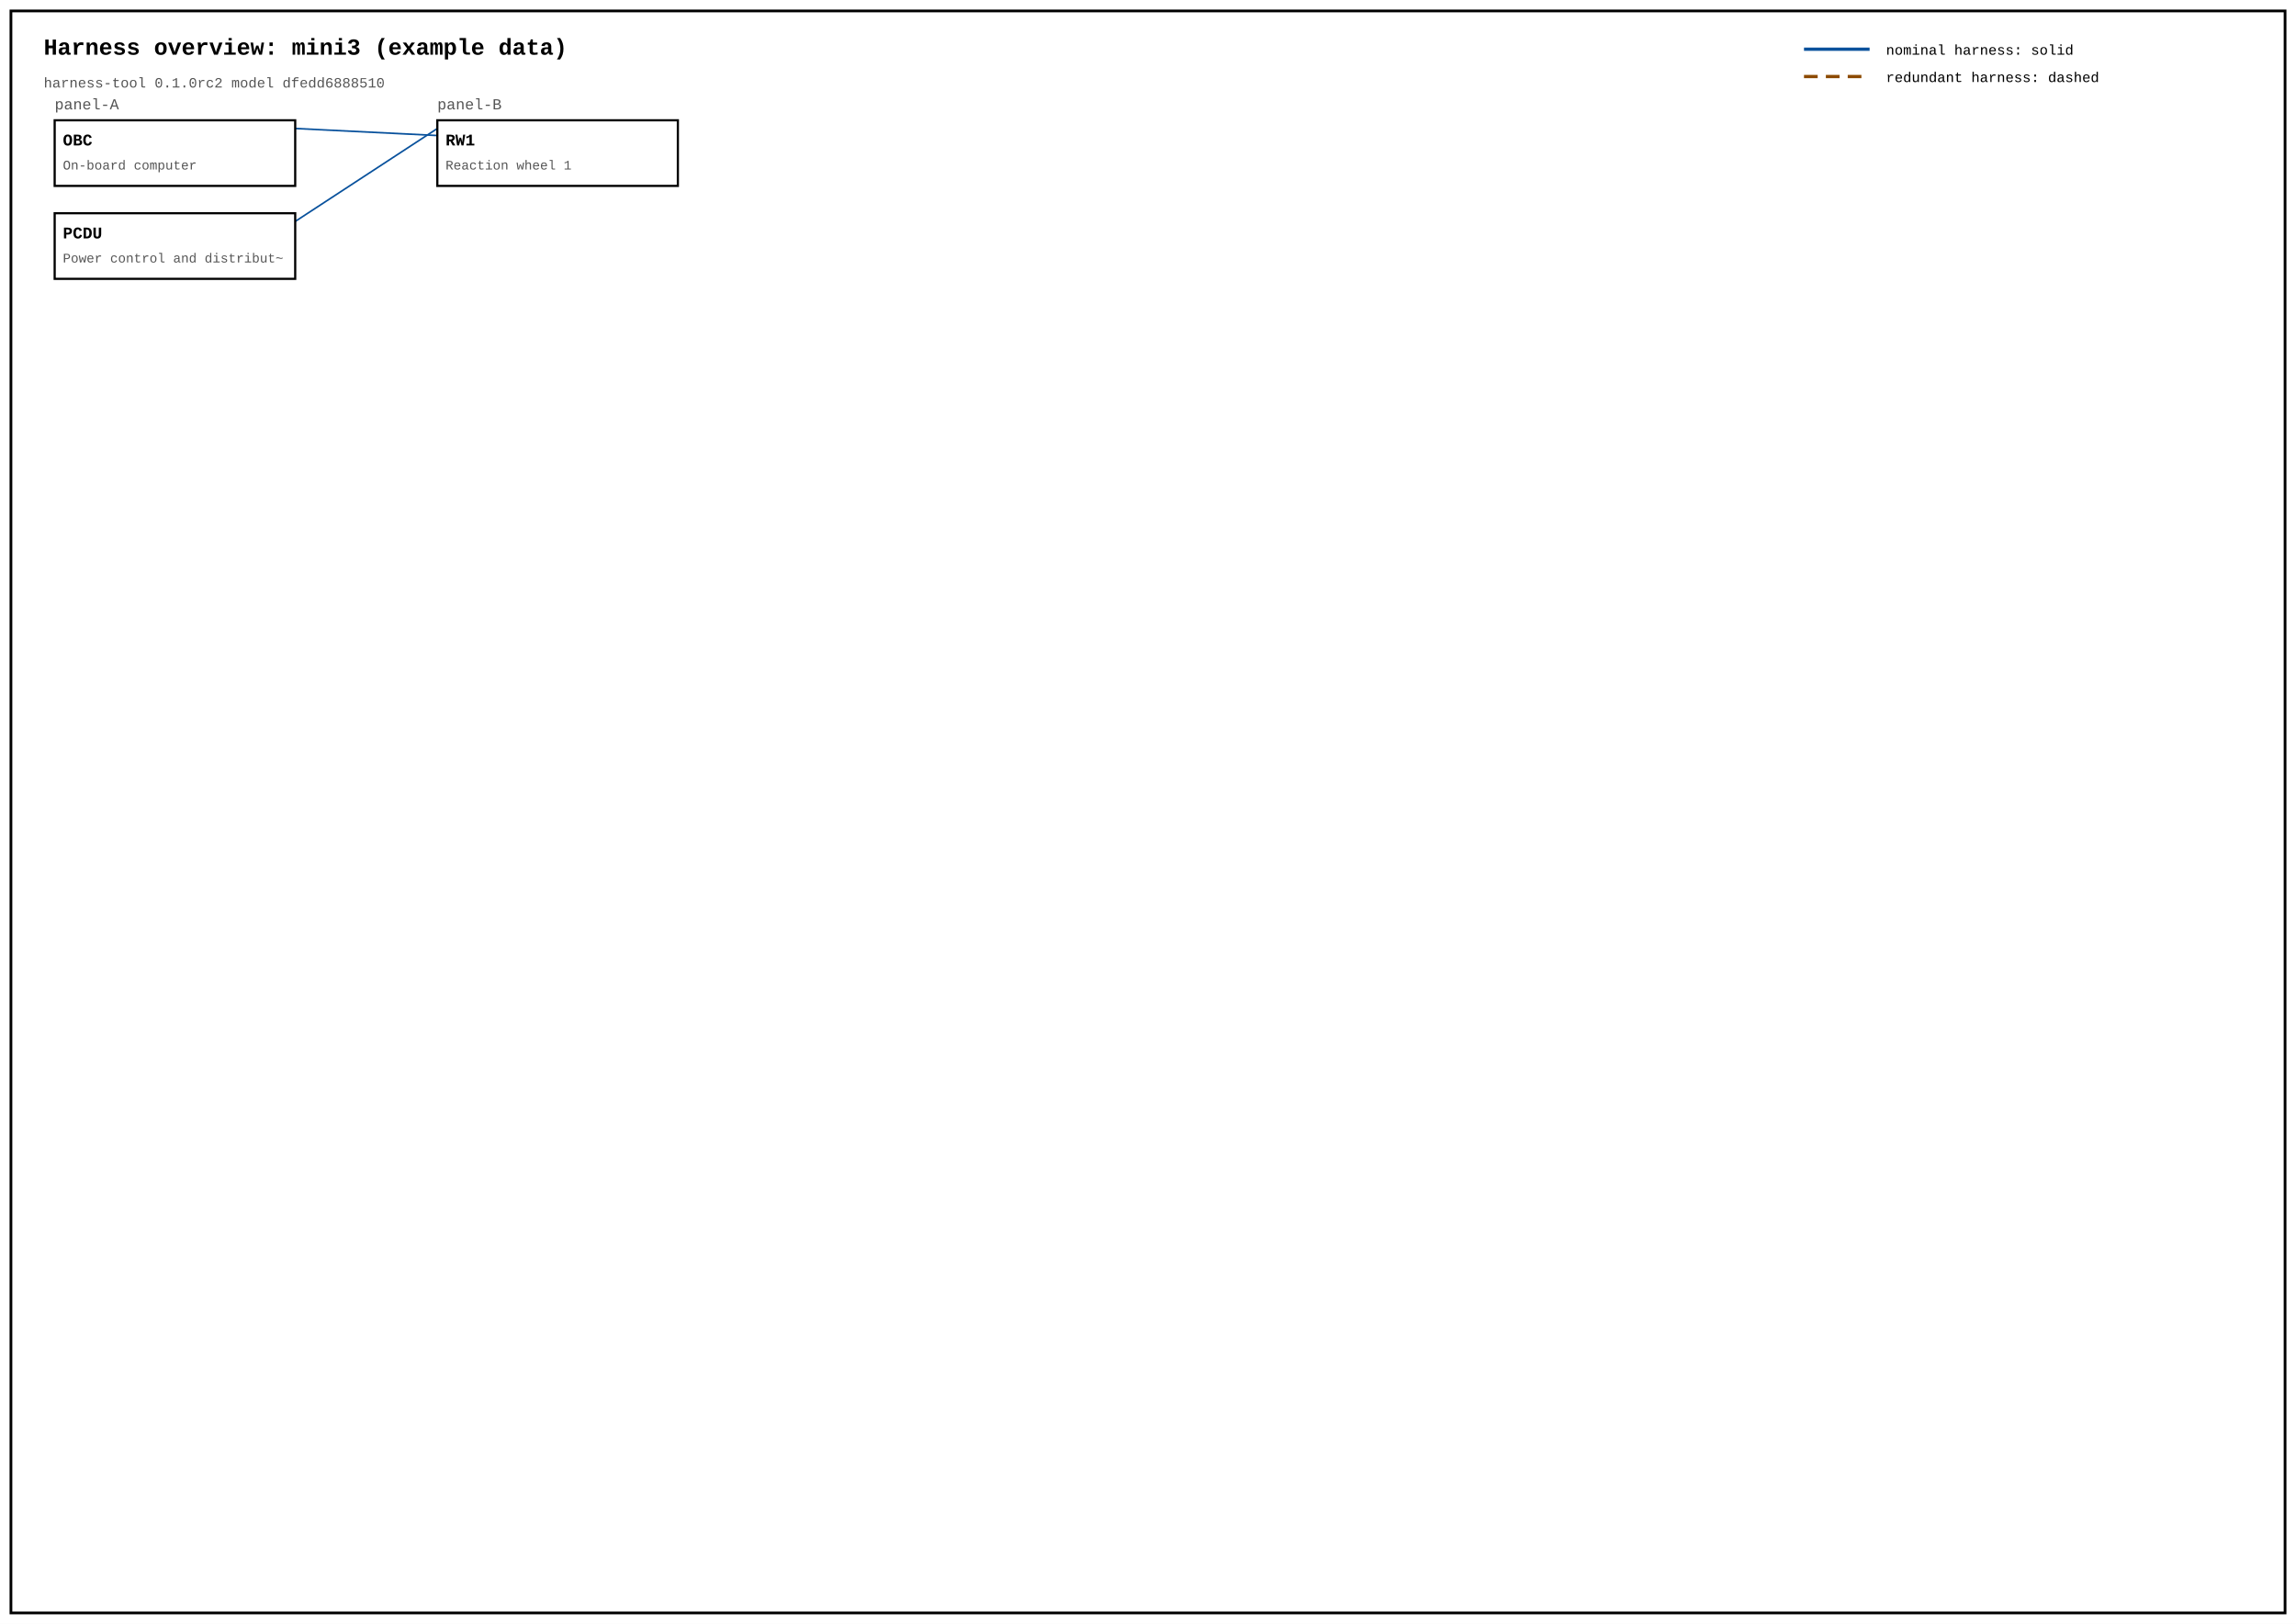
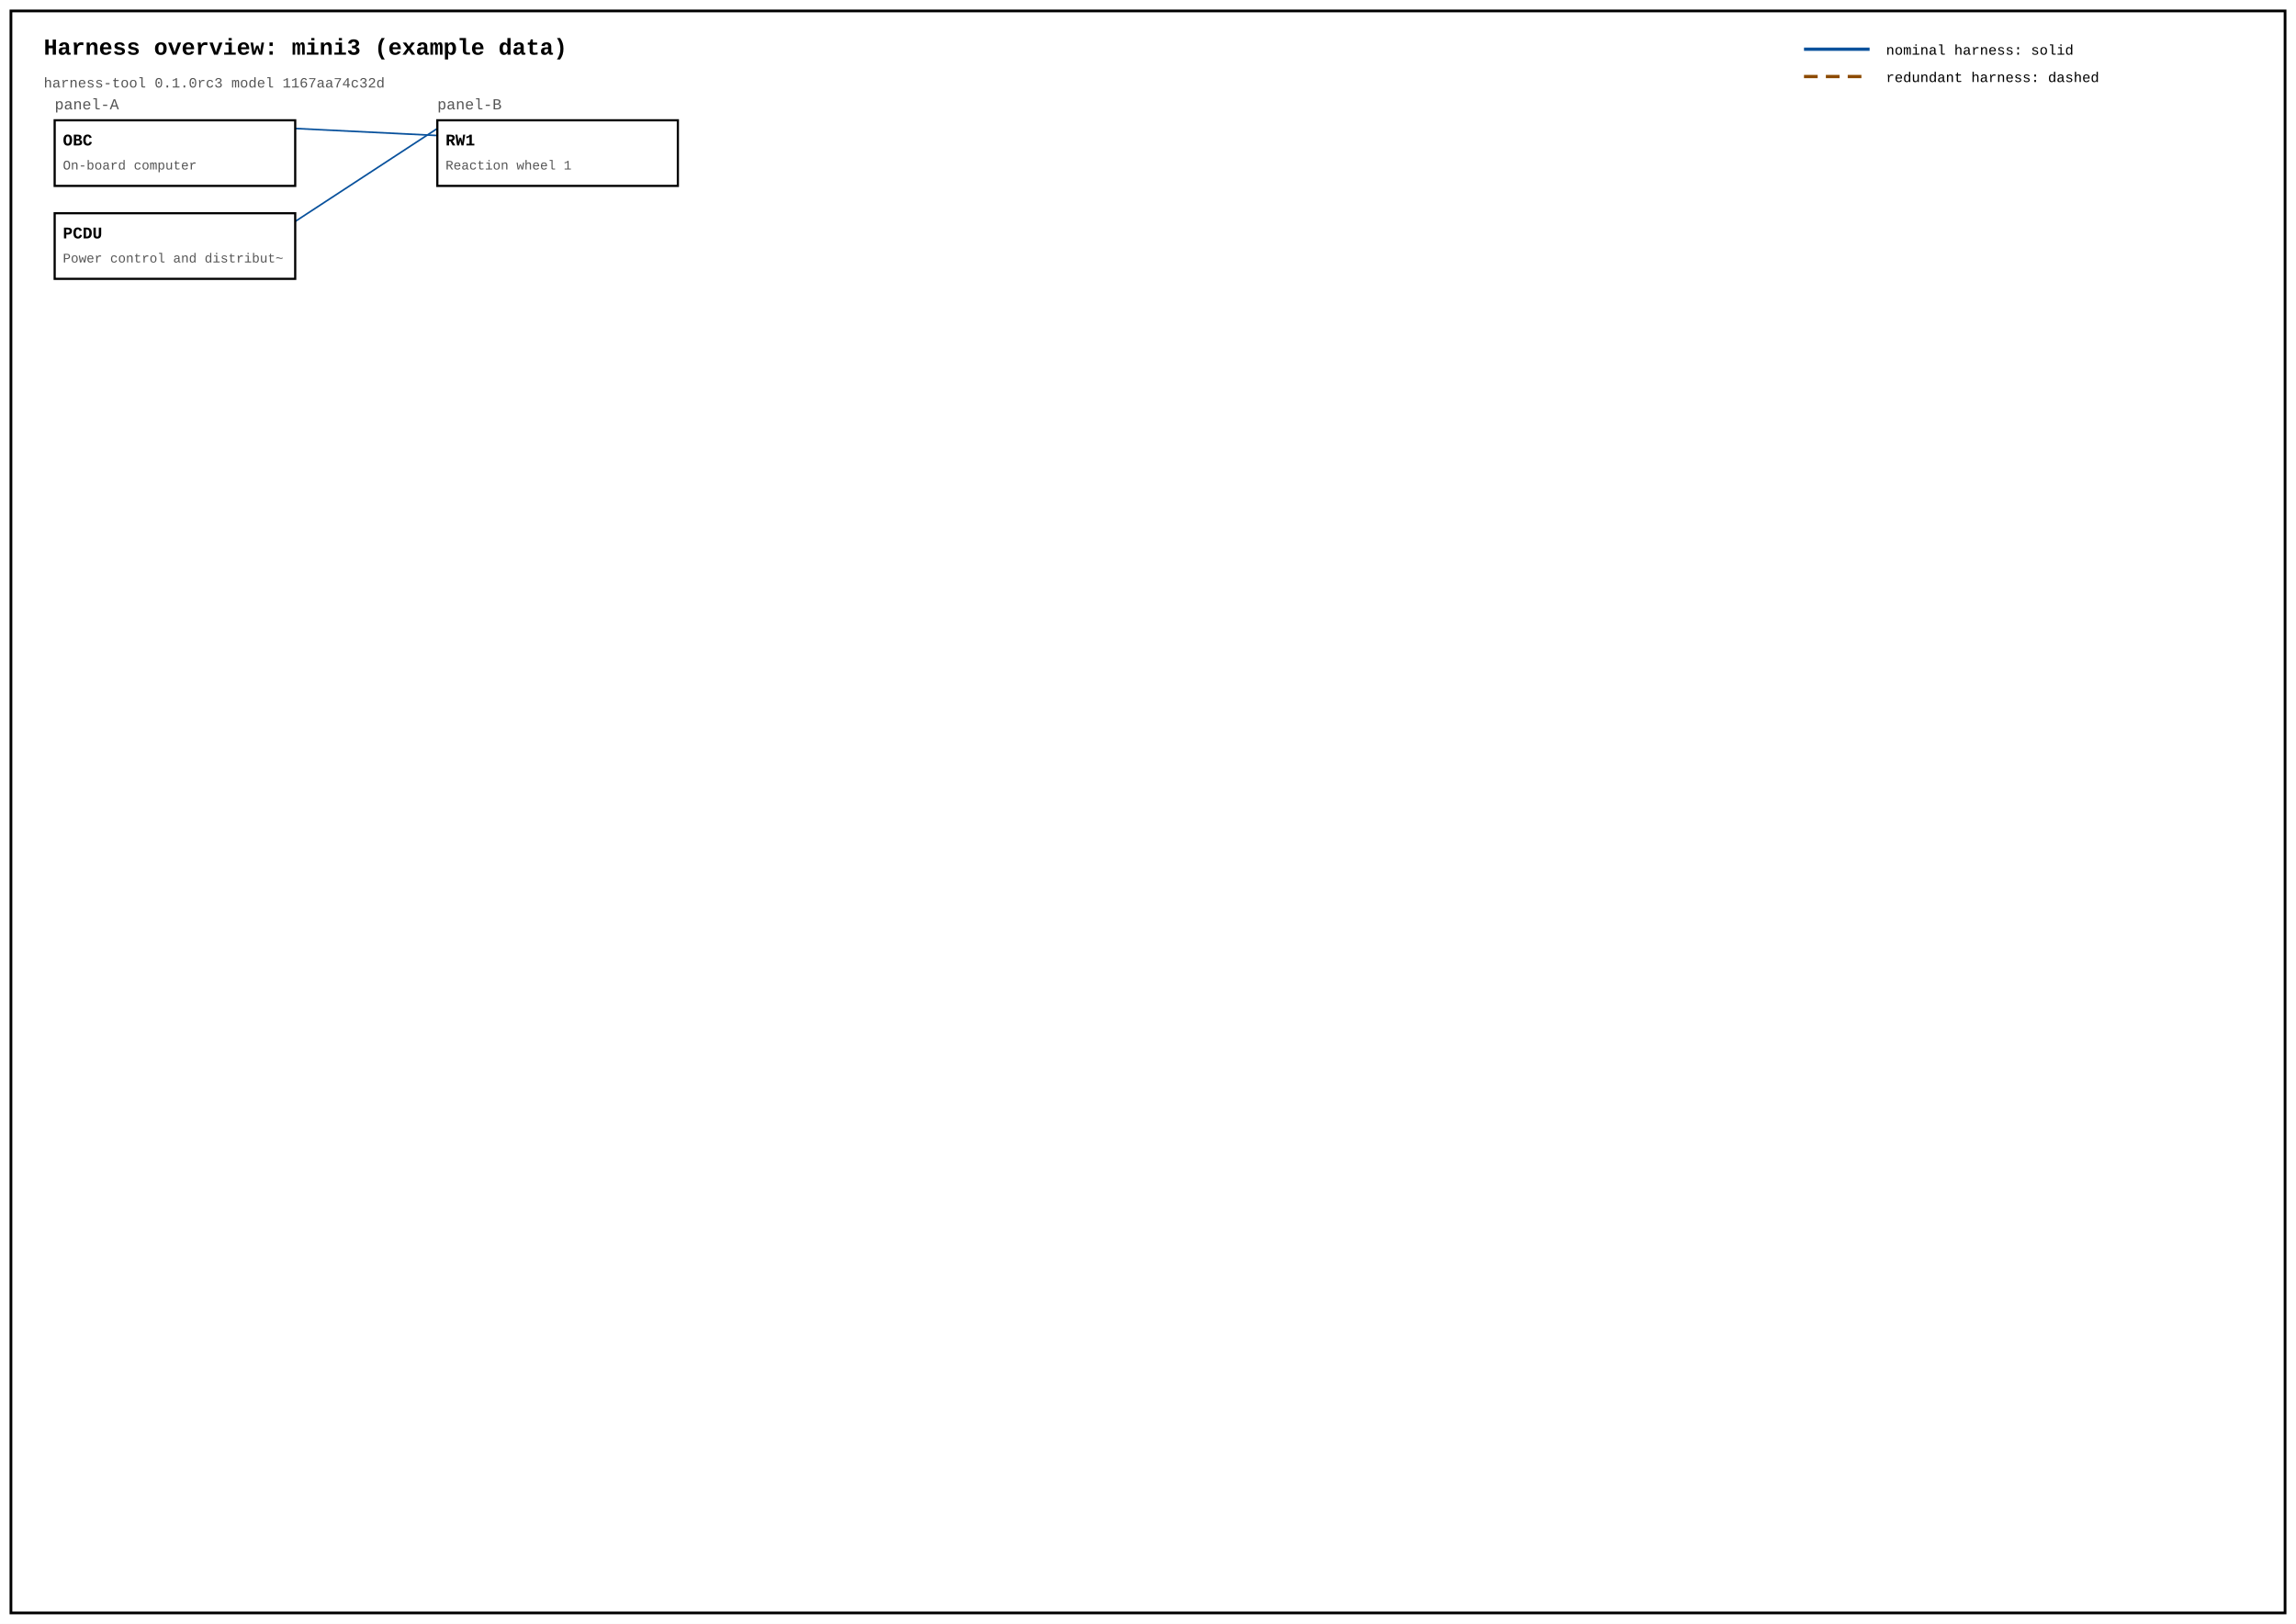
<svg xmlns="http://www.w3.org/2000/svg" width="420mm" height="297mm" viewBox="0 0 420 297" font-family="Courier New, Courier, monospace">
  <rect x="0" y="0" width="420" height="297" fill="#ffffff" />
  <rect x="2" y="2" width="416" height="293" fill="none" stroke="#000000" stroke-width="0.5" />
  <text x="8" y="10" font-size="4.2" font-weight="bold" text-anchor="start" fill="#000000">Harness overview: mini3 (example data)</text>
-   <text x="8" y="16" font-size="2.6" text-anchor="start" fill="#555555">harness-tool 0.1.0rc2 model dfedd6888510</text>
+   <text x="8" y="16" font-size="2.6" text-anchor="start" fill="#555555">harness-tool 0.1.0rc3 model 1167aa74c32d</text>
  <text x="10" y="20" font-size="2.8" text-anchor="start" fill="#555555">panel-A</text>
  <text x="80" y="20" font-size="2.8" text-anchor="start" fill="#555555">panel-B</text>
  <line x1="54" y1="40.5" x2="80" y2="23.5" stroke="#08519c" stroke-width="0.3" />
  <line x1="54" y1="23.5" x2="80" y2="24.786" stroke="#08519c" stroke-width="0.3" />
  <rect x="10" y="22" width="44" height="12" fill="#ffffff" stroke="#000000" stroke-width="0.4" />
  <text x="11.5" y="26.6" font-size="3" font-weight="bold" text-anchor="start" fill="#000000">OBC</text>
  <text x="11.5" y="31" font-size="2.4" text-anchor="start" fill="#555555">On-board computer</text>
  <rect x="10" y="39" width="44" height="12" fill="#ffffff" stroke="#000000" stroke-width="0.4" />
  <text x="11.5" y="43.6" font-size="3" font-weight="bold" text-anchor="start" fill="#000000">PCDU</text>
  <text x="11.5" y="48" font-size="2.4" text-anchor="start" fill="#555555">Power control and distribut~</text>
  <rect x="80" y="22" width="44" height="12" fill="#ffffff" stroke="#000000" stroke-width="0.4" />
  <text x="81.5" y="26.6" font-size="3" font-weight="bold" text-anchor="start" fill="#000000">RW1</text>
  <text x="81.5" y="31" font-size="2.4" text-anchor="start" fill="#555555">Reaction wheel 1</text>
  <line x1="330" y1="9" x2="342" y2="9" stroke="#08519c" stroke-width="0.6" />
  <text x="345" y="10" font-size="2.6" text-anchor="start" fill="#000000">nominal harness: solid</text>
  <line x1="330" y1="14" x2="342" y2="14" stroke="#8c4a00" stroke-width="0.6" stroke-dasharray="2.5 1.5" />
  <text x="345" y="15" font-size="2.6" text-anchor="start" fill="#000000">redundant harness: dashed</text>
</svg>
